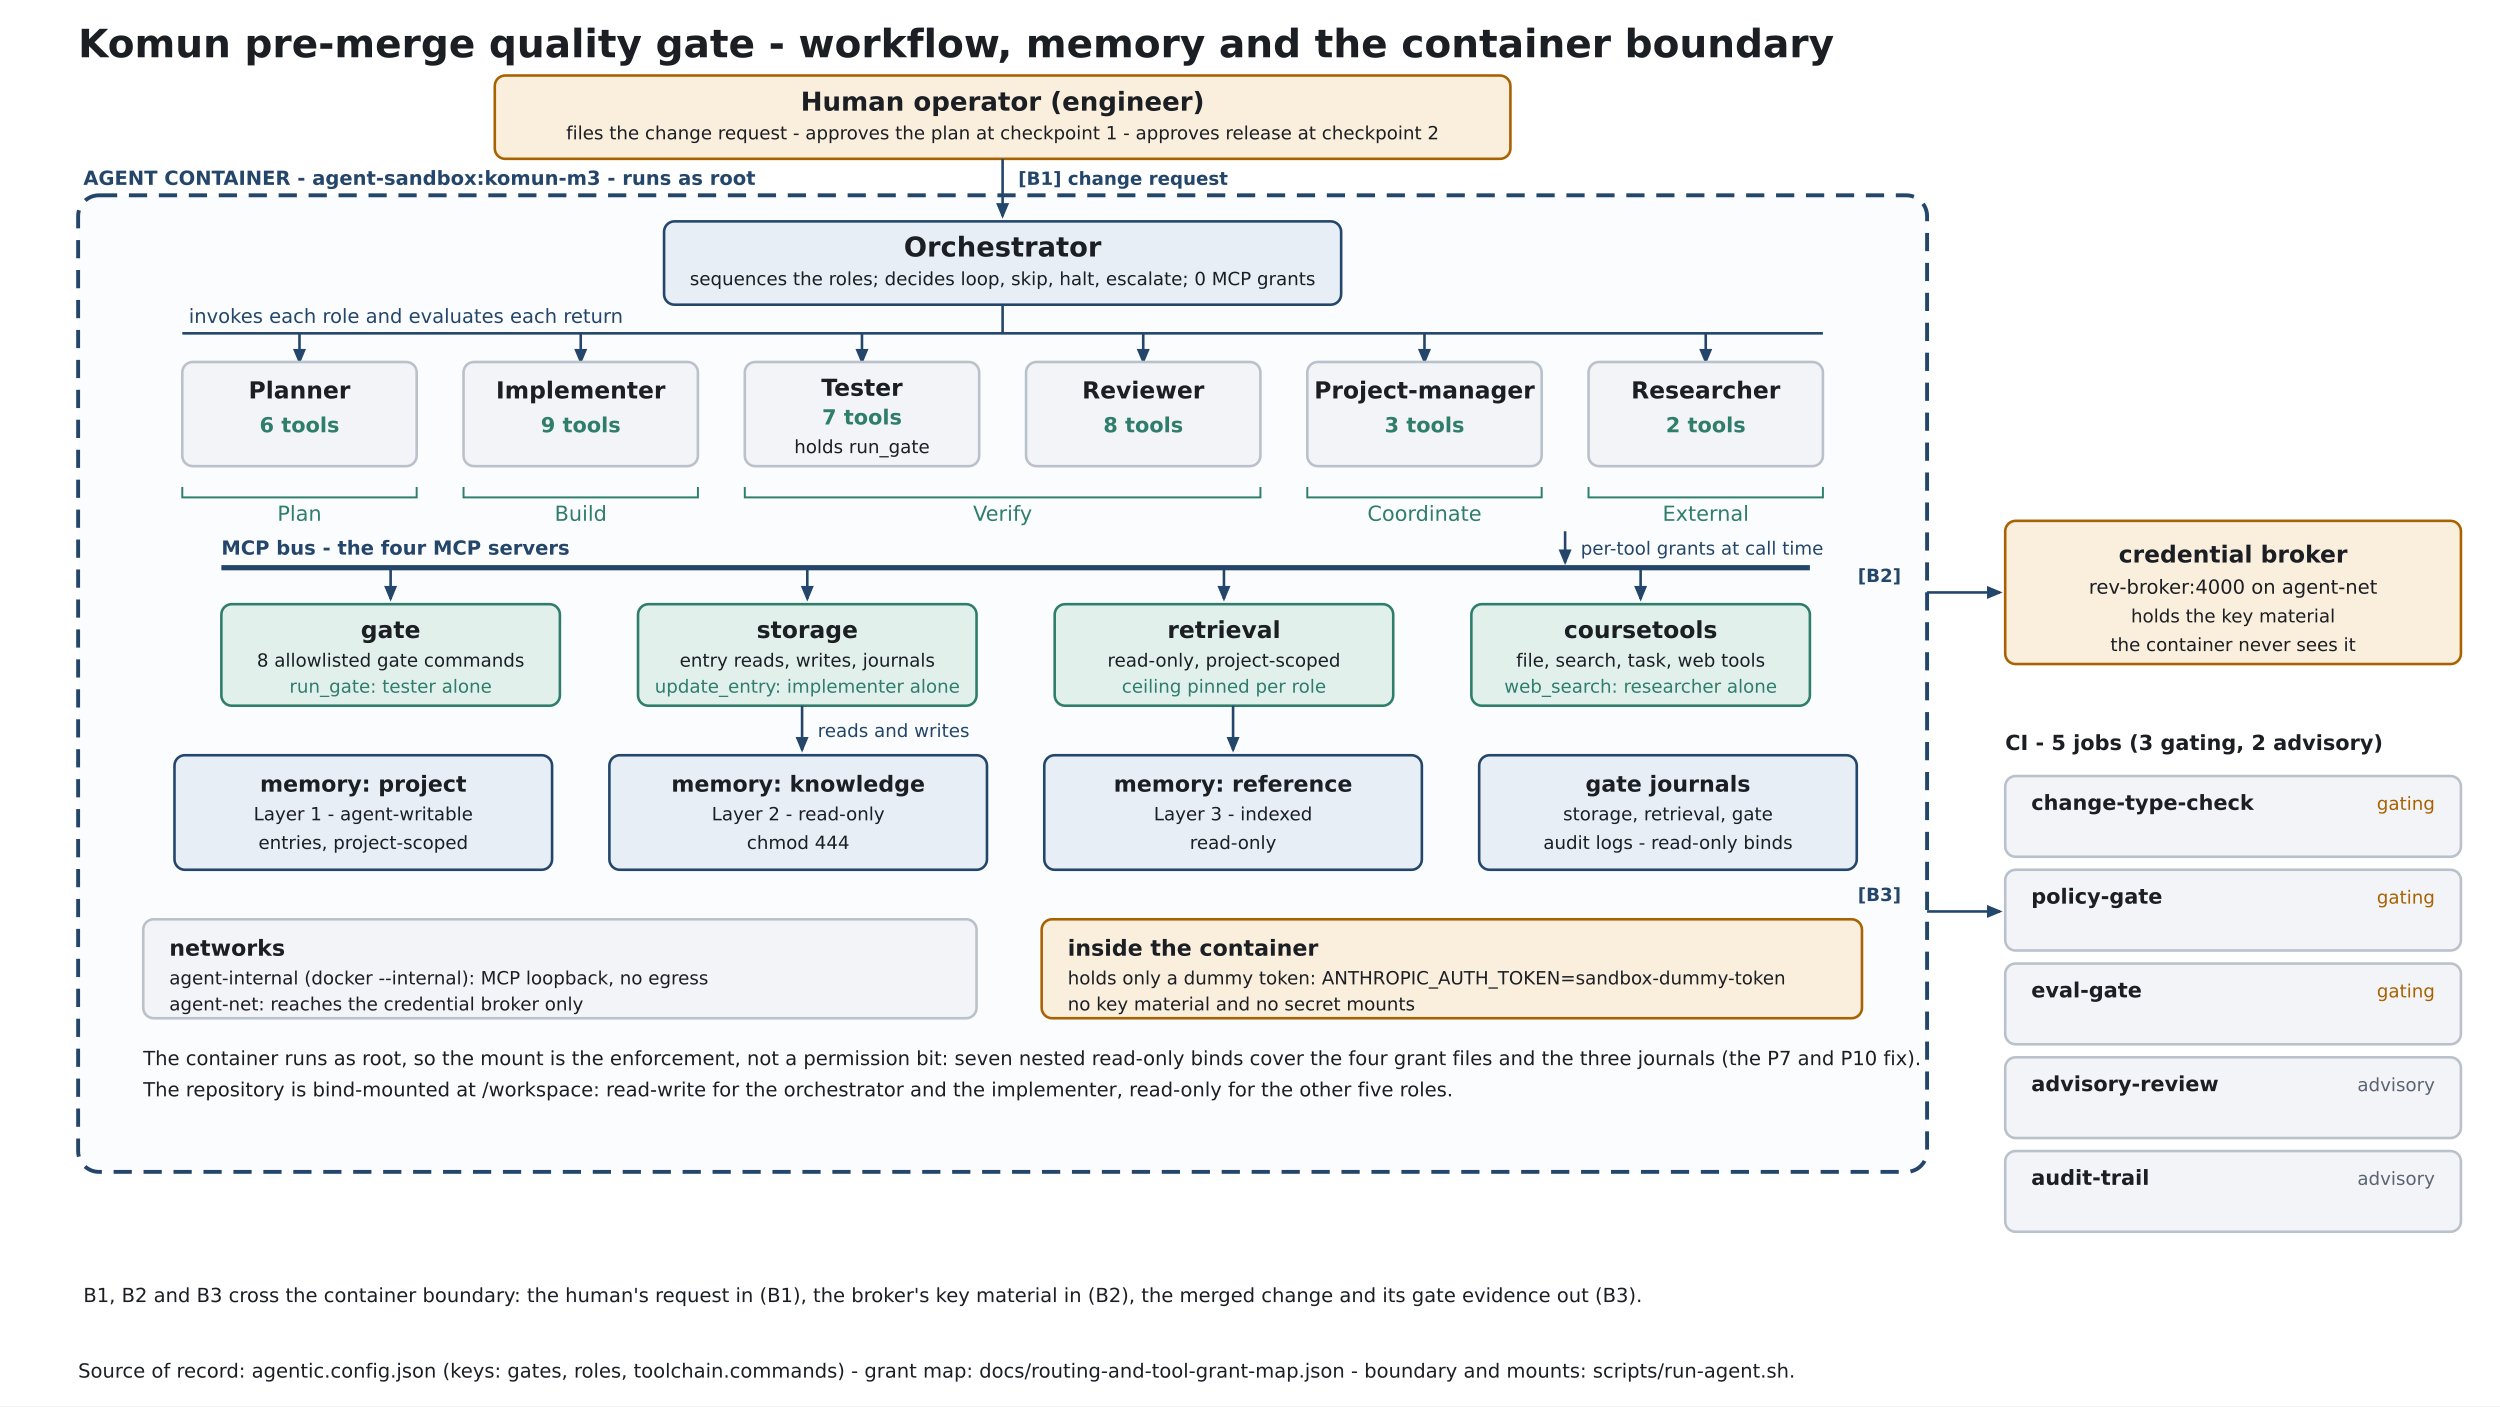
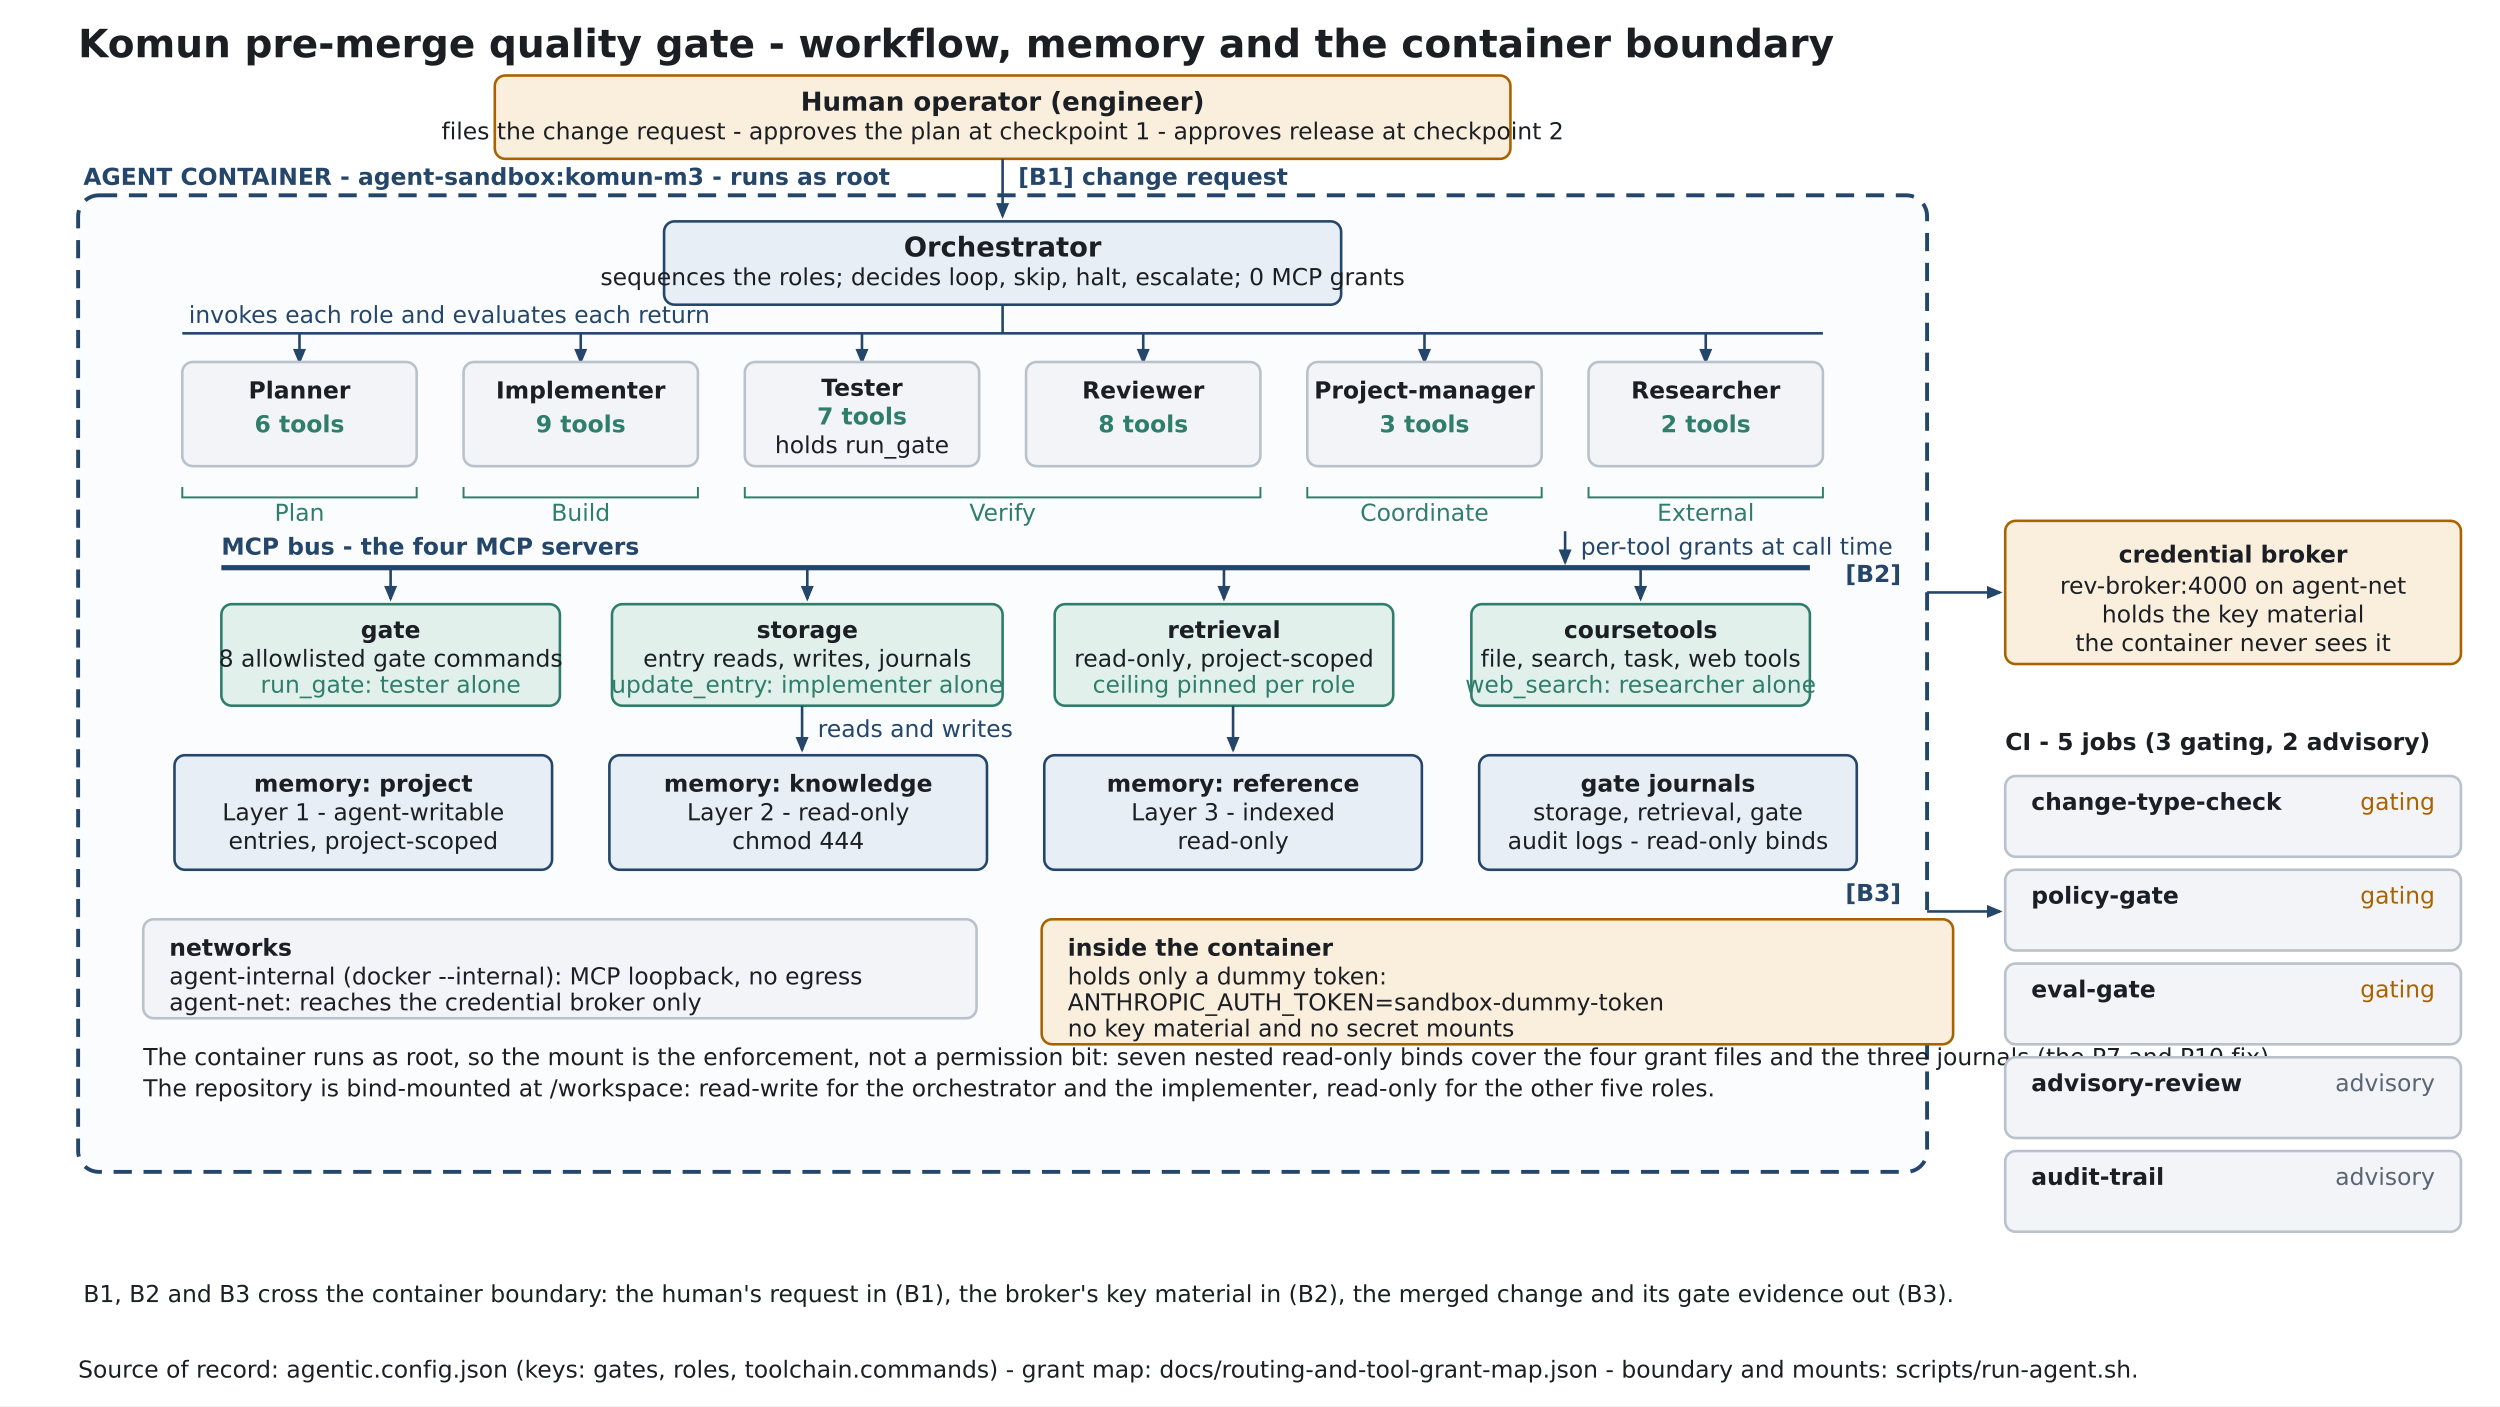
<svg xmlns="http://www.w3.org/2000/svg" width="1920" height="1080" viewBox="0 0 1920 1080" font-family="DejaVu Sans, Helvetica, Arial, sans-serif">
  <defs>
    <marker id="ab" markerWidth="12" markerHeight="10" refX="10" refY="5" orient="auto" markerUnits="userSpaceOnUse">
      <path d="M0,0 L12,5 L0,10 z" fill="#24466b" />
    </marker>
  </defs>
  <rect x="0" y="0" width="1920" height="1080" fill="#ffffff" />
  <text x="60" y="44" font-size="30" font-weight="700" fill="#1b1f24">Komun pre-merge quality gate - workflow, memory and the container boundary</text>
-   <text x="60" y="1058" font-size="15" fill="#1b1f24">Source of record: agentic.config.json (keys: gates, roles, toolchain.commands) - grant map: docs/routing-and-tool-grant-map.json - boundary and mounts: scripts/run-agent.sh.</text>
+   <text x="60" y="1058" font-size="18" fill="#1b1f24">Source of record: agentic.config.json (keys: gates, roles, toolchain.commands) - grant map: docs/routing-and-tool-grant-map.json - boundary and mounts: scripts/run-agent.sh.</text>
  <rect x="60" y="150" width="1420" height="750" rx="16" fill="#fbfcfe" stroke="#24466b" stroke-width="3" stroke-dasharray="14 9" />
-   <text x="64" y="142" font-size="15" font-weight="700" fill="#24466b">AGENT CONTAINER - agent-sandbox:komun-m3 - runs as root</text>
+   <text x="64" y="142" font-size="18" font-weight="700" fill="#24466b">AGENT CONTAINER - agent-sandbox:komun-m3 - runs as root</text>
  <rect x="380" y="58" width="780" height="64" rx="8" fill="#faeedd" stroke="#a96200" stroke-width="2" />
  <text x="770" y="85" text-anchor="middle" font-size="20" font-weight="700" fill="#1b1f24">Human operator (engineer)</text>
-   <text x="770" y="107" text-anchor="middle" font-size="14" fill="#1b1f24">files the change request - approves the plan at checkpoint 1 - approves release at checkpoint 2</text>
+   <text x="770" y="107" text-anchor="middle" font-size="18" fill="#1b1f24">files the change request - approves the plan at checkpoint 1 - approves release at checkpoint 2</text>
  <line x1="770" y1="122" x2="770" y2="166" stroke="#24466b" stroke-width="2" marker-end="url(#ab)" />
-   <text x="782" y="142" font-size="14" font-weight="700" fill="#24466b">[B1] change request</text>
+   <text x="782" y="142" font-size="18" font-weight="700" fill="#24466b">[B1] change request</text>
  <rect x="510" y="170" width="520" height="64" rx="8" fill="#e7eef6" stroke="#24466b" stroke-width="2" />
  <text x="770" y="197" text-anchor="middle" font-size="21" font-weight="700" fill="#1b1f24">Orchestrator</text>
-   <text x="770" y="219" text-anchor="middle" font-size="14" fill="#1b1f24">sequences the roles; decides loop, skip, halt, escalate; 0 MCP grants</text>
+   <text x="770" y="219" text-anchor="middle" font-size="18" fill="#1b1f24">sequences the roles; decides loop, skip, halt, escalate; 0 MCP grants</text>
  <line x1="770" y1="234" x2="770" y2="256" stroke="#24466b" stroke-width="2" />
  <line x1="140" y1="256" x2="1400" y2="256" stroke="#24466b" stroke-width="2" />
  <line x1="230" y1="256" x2="230" y2="278" stroke="#24466b" stroke-width="2" marker-end="url(#ab)" />
  <line x1="446" y1="256" x2="446" y2="278" stroke="#24466b" stroke-width="2" marker-end="url(#ab)" />
  <line x1="662" y1="256" x2="662" y2="278" stroke="#24466b" stroke-width="2" marker-end="url(#ab)" />
  <line x1="878" y1="256" x2="878" y2="278" stroke="#24466b" stroke-width="2" marker-end="url(#ab)" />
  <line x1="1094" y1="256" x2="1094" y2="278" stroke="#24466b" stroke-width="2" marker-end="url(#ab)" />
  <line x1="1310" y1="256" x2="1310" y2="278" stroke="#24466b" stroke-width="2" marker-end="url(#ab)" />
-   <text x="145" y="248" font-size="15" fill="#24466b">invokes each role and evaluates each return</text>
+   <text x="145" y="248" font-size="18" fill="#24466b">invokes each role and evaluates each return</text>
  <rect x="140" y="278" width="180" height="80" rx="8" fill="#f2f4f7" stroke="#b9c1cb" stroke-width="2" />
  <text x="230" y="306" text-anchor="middle" font-size="18" font-weight="700" fill="#1b1f24">Planner</text>
-   <text x="230" y="332" text-anchor="middle" font-size="16" font-weight="700" fill="#2f7d6b">6 tools</text>
+   <text x="230" y="332" text-anchor="middle" font-size="18" font-weight="700" fill="#2f7d6b">6 tools</text>
  <rect x="356" y="278" width="180" height="80" rx="8" fill="#f2f4f7" stroke="#b9c1cb" stroke-width="2" />
  <text x="446" y="306" text-anchor="middle" font-size="18" font-weight="700" fill="#1b1f24">Implementer</text>
-   <text x="446" y="332" text-anchor="middle" font-size="16" font-weight="700" fill="#2f7d6b">9 tools</text>
+   <text x="446" y="332" text-anchor="middle" font-size="18" font-weight="700" fill="#2f7d6b">9 tools</text>
  <rect x="572" y="278" width="180" height="80" rx="8" fill="#f2f4f7" stroke="#b9c1cb" stroke-width="2" />
  <text x="662" y="304" text-anchor="middle" font-size="18" font-weight="700" fill="#1b1f24">Tester</text>
-   <text x="662" y="326" text-anchor="middle" font-size="16" font-weight="700" fill="#2f7d6b">7 tools</text>
-   <text x="662" y="348" text-anchor="middle" font-size="14" fill="#1b1f24">holds run_gate</text>
+   <text x="662" y="326" text-anchor="middle" font-size="18" font-weight="700" fill="#2f7d6b">7 tools</text>
+   <text x="662" y="348" text-anchor="middle" font-size="18" fill="#1b1f24">holds run_gate</text>
  <rect x="788" y="278" width="180" height="80" rx="8" fill="#f2f4f7" stroke="#b9c1cb" stroke-width="2" />
  <text x="878" y="306" text-anchor="middle" font-size="18" font-weight="700" fill="#1b1f24">Reviewer</text>
-   <text x="878" y="332" text-anchor="middle" font-size="16" font-weight="700" fill="#2f7d6b">8 tools</text>
+   <text x="878" y="332" text-anchor="middle" font-size="18" font-weight="700" fill="#2f7d6b">8 tools</text>
  <rect x="1004" y="278" width="180" height="80" rx="8" fill="#f2f4f7" stroke="#b9c1cb" stroke-width="2" />
  <text x="1094" y="306" text-anchor="middle" font-size="18" font-weight="700" fill="#1b1f24">Project-manager</text>
-   <text x="1094" y="332" text-anchor="middle" font-size="16" font-weight="700" fill="#2f7d6b">3 tools</text>
+   <text x="1094" y="332" text-anchor="middle" font-size="18" font-weight="700" fill="#2f7d6b">3 tools</text>
  <rect x="1220" y="278" width="180" height="80" rx="8" fill="#f2f4f7" stroke="#b9c1cb" stroke-width="2" />
  <text x="1310" y="306" text-anchor="middle" font-size="18" font-weight="700" fill="#1b1f24">Researcher</text>
-   <text x="1310" y="332" text-anchor="middle" font-size="16" font-weight="700" fill="#2f7d6b">2 tools</text>
+   <text x="1310" y="332" text-anchor="middle" font-size="18" font-weight="700" fill="#2f7d6b">2 tools</text>
  <path d="M140,374 V382 H320 V374" fill="none" stroke="#2f7d6b" stroke-width="1.5" />
-   <text x="230" y="400" text-anchor="middle" font-size="16" fill="#2f7d6b">Plan</text>
+   <text x="230" y="400" text-anchor="middle" font-size="18" fill="#2f7d6b">Plan</text>
  <path d="M356,374 V382 H536 V374" fill="none" stroke="#2f7d6b" stroke-width="1.5" />
-   <text x="446" y="400" text-anchor="middle" font-size="16" fill="#2f7d6b">Build</text>
+   <text x="446" y="400" text-anchor="middle" font-size="18" fill="#2f7d6b">Build</text>
  <path d="M572,374 V382 H968 V374" fill="none" stroke="#2f7d6b" stroke-width="1.5" />
-   <text x="770" y="400" text-anchor="middle" font-size="16" fill="#2f7d6b">Verify</text>
+   <text x="770" y="400" text-anchor="middle" font-size="18" fill="#2f7d6b">Verify</text>
  <path d="M1004,374 V382 H1184 V374" fill="none" stroke="#2f7d6b" stroke-width="1.5" />
-   <text x="1094" y="400" text-anchor="middle" font-size="16" fill="#2f7d6b">Coordinate</text>
+   <text x="1094" y="400" text-anchor="middle" font-size="18" fill="#2f7d6b">Coordinate</text>
  <path d="M1220,374 V382 H1400 V374" fill="none" stroke="#2f7d6b" stroke-width="1.5" />
-   <text x="1310" y="400" text-anchor="middle" font-size="16" fill="#2f7d6b">External</text>
+   <text x="1310" y="400" text-anchor="middle" font-size="18" fill="#2f7d6b">External</text>
  <line x1="1202" y1="408" x2="1202" y2="432" stroke="#24466b" stroke-width="2" marker-end="url(#ab)" />
-   <text x="1214" y="426" font-size="14" fill="#24466b">per-tool grants at call time</text>
+   <text x="1214" y="426" font-size="18" fill="#24466b">per-tool grants at call time</text>
  <line x1="170" y1="436" x2="1390" y2="436" stroke="#24466b" stroke-width="4" />
-   <text x="170" y="426" font-size="15" font-weight="700" fill="#24466b">MCP bus - the four MCP servers</text>
+   <text x="170" y="426" font-size="18" font-weight="700" fill="#24466b">MCP bus - the four MCP servers</text>
  <line x1="300" y1="436" x2="300" y2="460" stroke="#24466b" stroke-width="2" marker-end="url(#ab)" />
  <line x1="620" y1="436" x2="620" y2="460" stroke="#24466b" stroke-width="2" marker-end="url(#ab)" />
  <line x1="940" y1="436" x2="940" y2="460" stroke="#24466b" stroke-width="2" marker-end="url(#ab)" />
  <line x1="1260" y1="436" x2="1260" y2="460" stroke="#24466b" stroke-width="2" marker-end="url(#ab)" />
  <rect x="170" y="464" width="260" height="78" rx="8" fill="#e2f0eb" stroke="#2f7d6b" stroke-width="2" />
  <text x="300" y="490" text-anchor="middle" font-size="18" font-weight="700" fill="#1b1f24">gate</text>
-   <text x="300" y="512" text-anchor="middle" font-size="14" fill="#1b1f24">8 allowlisted gate commands</text>
-   <text x="300" y="532" text-anchor="middle" font-size="14" fill="#2f7d6b">run_gate: tester alone</text>
-   <rect x="490" y="464" width="260" height="78" rx="8" fill="#e2f0eb" stroke="#2f7d6b" stroke-width="2" />
+   <text x="300" y="512" text-anchor="middle" font-size="18" fill="#1b1f24">8 allowlisted gate commands</text>
+   <text x="300" y="532" text-anchor="middle" font-size="18" fill="#2f7d6b">run_gate: tester alone</text>
+   <rect x="470" y="464" width="300" height="78" rx="8" fill="#e2f0eb" stroke="#2f7d6b" stroke-width="2" />
  <text x="620" y="490" text-anchor="middle" font-size="18" font-weight="700" fill="#1b1f24">storage</text>
-   <text x="620" y="512" text-anchor="middle" font-size="14" fill="#1b1f24">entry reads, writes, journals</text>
-   <text x="620" y="532" text-anchor="middle" font-size="14" fill="#2f7d6b">update_entry: implementer alone</text>
+   <text x="620" y="512" text-anchor="middle" font-size="18" fill="#1b1f24">entry reads, writes, journals</text>
+   <text x="620" y="532" text-anchor="middle" font-size="18" fill="#2f7d6b">update_entry: implementer alone</text>
  <rect x="810" y="464" width="260" height="78" rx="8" fill="#e2f0eb" stroke="#2f7d6b" stroke-width="2" />
  <text x="940" y="490" text-anchor="middle" font-size="18" font-weight="700" fill="#1b1f24">retrieval</text>
-   <text x="940" y="512" text-anchor="middle" font-size="14" fill="#1b1f24">read-only, project-scoped</text>
-   <text x="940" y="532" text-anchor="middle" font-size="14" fill="#2f7d6b">ceiling pinned per role</text>
+   <text x="940" y="512" text-anchor="middle" font-size="18" fill="#1b1f24">read-only, project-scoped</text>
+   <text x="940" y="532" text-anchor="middle" font-size="18" fill="#2f7d6b">ceiling pinned per role</text>
  <rect x="1130" y="464" width="260" height="78" rx="8" fill="#e2f0eb" stroke="#2f7d6b" stroke-width="2" />
  <text x="1260" y="490" text-anchor="middle" font-size="18" font-weight="700" fill="#1b1f24">coursetools</text>
-   <text x="1260" y="512" text-anchor="middle" font-size="14" fill="#1b1f24">file, search, task, web tools</text>
-   <text x="1260" y="532" text-anchor="middle" font-size="14" fill="#2f7d6b">web_search: researcher alone</text>
+   <text x="1260" y="512" text-anchor="middle" font-size="18" fill="#1b1f24">file, search, task, web tools</text>
+   <text x="1260" y="532" text-anchor="middle" font-size="18" fill="#2f7d6b">web_search: researcher alone</text>
  <line x1="616" y1="542" x2="616" y2="576" stroke="#24466b" stroke-width="2" marker-end="url(#ab)" />
  <line x1="947" y1="542" x2="947" y2="576" stroke="#24466b" stroke-width="2" marker-end="url(#ab)" />
-   <text x="628" y="566" font-size="14" fill="#24466b">reads and writes</text>
+   <text x="628" y="566" font-size="18" fill="#24466b">reads and writes</text>
  <rect x="134" y="580" width="290" height="88" rx="8" fill="#e7eef6" stroke="#24466b" stroke-width="2" />
-   <text x="279" y="608" text-anchor="middle" font-size="17" font-weight="700" fill="#1b1f24">memory: project</text>
-   <text x="279" y="630" text-anchor="middle" font-size="14" fill="#1b1f24">Layer 1 - agent-writable</text>
-   <text x="279" y="652" text-anchor="middle" font-size="14" fill="#1b1f24">entries, project-scoped</text>
+   <text x="279" y="608" text-anchor="middle" font-size="18" font-weight="700" fill="#1b1f24">memory: project</text>
+   <text x="279" y="630" text-anchor="middle" font-size="18" fill="#1b1f24">Layer 1 - agent-writable</text>
+   <text x="279" y="652" text-anchor="middle" font-size="18" fill="#1b1f24">entries, project-scoped</text>
  <rect x="468" y="580" width="290" height="88" rx="8" fill="#e7eef6" stroke="#24466b" stroke-width="2" />
-   <text x="613" y="608" text-anchor="middle" font-size="17" font-weight="700" fill="#1b1f24">memory: knowledge</text>
-   <text x="613" y="630" text-anchor="middle" font-size="14" fill="#1b1f24">Layer 2 - read-only</text>
-   <text x="613" y="652" text-anchor="middle" font-size="14" fill="#1b1f24">chmod 444</text>
+   <text x="613" y="608" text-anchor="middle" font-size="18" font-weight="700" fill="#1b1f24">memory: knowledge</text>
+   <text x="613" y="630" text-anchor="middle" font-size="18" fill="#1b1f24">Layer 2 - read-only</text>
+   <text x="613" y="652" text-anchor="middle" font-size="18" fill="#1b1f24">chmod 444</text>
  <rect x="802" y="580" width="290" height="88" rx="8" fill="#e7eef6" stroke="#24466b" stroke-width="2" />
-   <text x="947" y="608" text-anchor="middle" font-size="17" font-weight="700" fill="#1b1f24">memory: reference</text>
-   <text x="947" y="630" text-anchor="middle" font-size="14" fill="#1b1f24">Layer 3 - indexed</text>
-   <text x="947" y="652" text-anchor="middle" font-size="14" fill="#1b1f24">read-only</text>
+   <text x="947" y="608" text-anchor="middle" font-size="18" font-weight="700" fill="#1b1f24">memory: reference</text>
+   <text x="947" y="630" text-anchor="middle" font-size="18" fill="#1b1f24">Layer 3 - indexed</text>
+   <text x="947" y="652" text-anchor="middle" font-size="18" fill="#1b1f24">read-only</text>
  <rect x="1136" y="580" width="290" height="88" rx="8" fill="#e7eef6" stroke="#24466b" stroke-width="2" />
-   <text x="1281" y="608" text-anchor="middle" font-size="17" font-weight="700" fill="#1b1f24">gate journals</text>
-   <text x="1281" y="630" text-anchor="middle" font-size="14" fill="#1b1f24">storage, retrieval, gate</text>
-   <text x="1281" y="652" text-anchor="middle" font-size="14" fill="#1b1f24">audit logs - read-only binds</text>
+   <text x="1281" y="608" text-anchor="middle" font-size="18" font-weight="700" fill="#1b1f24">gate journals</text>
+   <text x="1281" y="630" text-anchor="middle" font-size="18" fill="#1b1f24">storage, retrieval, gate</text>
+   <text x="1281" y="652" text-anchor="middle" font-size="18" fill="#1b1f24">audit logs - read-only binds</text>
  <rect x="110" y="706" width="640" height="76" rx="8" fill="#f2f4f7" stroke="#b9c1cb" stroke-width="2" />
-   <text x="130" y="734" font-size="17" font-weight="700" fill="#1b1f24">networks</text>
-   <text x="130" y="756" font-size="14" fill="#1b1f24">agent-internal (docker --internal): MCP loopback, no egress</text>
-   <text x="130" y="776" font-size="14" fill="#1b1f24">agent-net: reaches the credential broker only</text>
-   <rect x="800" y="706" width="630" height="76" rx="8" fill="#faeedd" stroke="#a96200" stroke-width="2" />
-   <text x="820" y="734" font-size="17" font-weight="700" fill="#1b1f24">inside the container</text>
-   <text x="820" y="756" font-size="14" fill="#1b1f24">holds only a dummy token: ANTHROPIC_AUTH_TOKEN=sandbox-dummy-token</text>
-   <text x="820" y="776" font-size="14" fill="#1b1f24">no key material and no secret mounts</text>
-   <text x="110" y="818" font-size="15" fill="#1b1f24">The container runs as root, so the mount is the enforcement, not a permission bit: seven nested read-only binds cover the four grant files and the three journals (the P7 and P10 fix).</text>
-   <text x="110" y="842" font-size="15" fill="#1b1f24">The repository is bind-mounted at /workspace: read-write for the orchestrator and the implementer, read-only for the other five roles.</text>
+   <text x="130" y="734" font-size="18" font-weight="700" fill="#1b1f24">networks</text>
+   <text x="130" y="756" font-size="18" fill="#1b1f24">agent-internal (docker --internal): MCP loopback, no egress</text>
+   <text x="130" y="776" font-size="18" fill="#1b1f24">agent-net: reaches the credential broker only</text>
+   <rect x="800" y="706" width="700" height="96" rx="8" fill="#faeedd" stroke="#a96200" stroke-width="2" />
+   <text x="820" y="734" font-size="18" font-weight="700" fill="#1b1f24">inside the container</text>
+   <text x="820" y="756" font-size="18" fill="#1b1f24">holds only a dummy token:</text>
+   <text x="820" y="776" font-size="18" fill="#1b1f24">ANTHROPIC_AUTH_TOKEN=sandbox-dummy-token</text>
+   <text x="820" y="796" font-size="18" fill="#1b1f24">no key material and no secret mounts</text>
+   <text x="110" y="818" font-size="18" fill="#1b1f24">The container runs as root, so the mount is the enforcement, not a permission bit: seven nested read-only binds cover the four grant files and the three journals (the P7 and P10 fix).</text>
+   <text x="110" y="842" font-size="18" fill="#1b1f24">The repository is bind-mounted at /workspace: read-write for the orchestrator and the implementer, read-only for the other five roles.</text>
  <line x1="1480" y1="455" x2="1536" y2="455" stroke="#24466b" stroke-width="2" marker-end="url(#ab)" />
-   <text x="1460" y="447" text-anchor="end" font-size="14" font-weight="700" fill="#24466b">[B2]</text>
+   <text x="1460" y="447" text-anchor="end" font-size="18" font-weight="700" fill="#24466b">[B2]</text>
  <line x1="1480" y1="700" x2="1536" y2="700" stroke="#24466b" stroke-width="2" marker-end="url(#ab)" />
-   <text x="1460" y="692" text-anchor="end" font-size="14" font-weight="700" fill="#24466b">[B3]</text>
+   <text x="1460" y="692" text-anchor="end" font-size="18" font-weight="700" fill="#24466b">[B3]</text>
  <rect x="1540" y="400" width="350" height="110" rx="8" fill="#faeedd" stroke="#a96200" stroke-width="2" />
  <text x="1715" y="432" text-anchor="middle" font-size="18" font-weight="700" fill="#1b1f24">credential broker</text>
-   <text x="1715" y="456" text-anchor="middle" font-size="15" fill="#1b1f24">rev-broker:4000 on agent-net</text>
-   <text x="1715" y="478" text-anchor="middle" font-size="14" fill="#1b1f24">holds the key material</text>
-   <text x="1715" y="500" text-anchor="middle" font-size="14" fill="#1b1f24">the container never sees it</text>
-   <text x="1540" y="576" font-size="16" font-weight="700" fill="#1b1f24">CI - 5 jobs (3 gating, 2 advisory)</text>
+   <text x="1715" y="456" text-anchor="middle" font-size="18" fill="#1b1f24">rev-broker:4000 on agent-net</text>
+   <text x="1715" y="478" text-anchor="middle" font-size="18" fill="#1b1f24">holds the key material</text>
+   <text x="1715" y="500" text-anchor="middle" font-size="18" fill="#1b1f24">the container never sees it</text>
+   <text x="1540" y="576" font-size="18" font-weight="700" fill="#1b1f24">CI - 5 jobs (3 gating, 2 advisory)</text>
  <rect x="1540" y="596" width="350" height="62" rx="8" fill="#f2f4f7" stroke="#b9c1cb" stroke-width="2" />
-   <text x="1560" y="622" font-size="16" font-weight="700" fill="#1b1f24">change-type-check</text>
-   <text x="1870" y="622" text-anchor="end" font-size="14" fill="#a96200">gating</text>
+   <text x="1560" y="622" font-size="18" font-weight="700" fill="#1b1f24">change-type-check</text>
+   <text x="1870" y="622" text-anchor="end" font-size="18" fill="#a96200">gating</text>
  <rect x="1540" y="668" width="350" height="62" rx="8" fill="#f2f4f7" stroke="#b9c1cb" stroke-width="2" />
-   <text x="1560" y="694" font-size="16" font-weight="700" fill="#1b1f24">policy-gate</text>
-   <text x="1870" y="694" text-anchor="end" font-size="14" fill="#a96200">gating</text>
+   <text x="1560" y="694" font-size="18" font-weight="700" fill="#1b1f24">policy-gate</text>
+   <text x="1870" y="694" text-anchor="end" font-size="18" fill="#a96200">gating</text>
  <rect x="1540" y="740" width="350" height="62" rx="8" fill="#f2f4f7" stroke="#b9c1cb" stroke-width="2" />
-   <text x="1560" y="766" font-size="16" font-weight="700" fill="#1b1f24">eval-gate</text>
-   <text x="1870" y="766" text-anchor="end" font-size="14" fill="#a96200">gating</text>
+   <text x="1560" y="766" font-size="18" font-weight="700" fill="#1b1f24">eval-gate</text>
+   <text x="1870" y="766" text-anchor="end" font-size="18" fill="#a96200">gating</text>
  <rect x="1540" y="812" width="350" height="62" rx="8" fill="#f2f4f7" stroke="#b9c1cb" stroke-width="2" />
-   <text x="1560" y="838" font-size="16" font-weight="700" fill="#1b1f24">advisory-review</text>
-   <text x="1870" y="838" text-anchor="end" font-size="14" fill="#5a6472">advisory</text>
+   <text x="1560" y="838" font-size="18" font-weight="700" fill="#1b1f24">advisory-review</text>
+   <text x="1870" y="838" text-anchor="end" font-size="18" fill="#5a6472">advisory</text>
  <rect x="1540" y="884" width="350" height="62" rx="8" fill="#f2f4f7" stroke="#b9c1cb" stroke-width="2" />
-   <text x="1560" y="910" font-size="16" font-weight="700" fill="#1b1f24">audit-trail</text>
-   <text x="1870" y="910" text-anchor="end" font-size="14" fill="#5a6472">advisory</text>
-   <text x="64" y="1000" font-size="15" fill="#1b1f24">B1, B2 and B3 cross the container boundary: the human's request in (B1), the broker's key material in (B2), the merged change and its gate evidence out (B3).</text>
+   <text x="1560" y="910" font-size="18" font-weight="700" fill="#1b1f24">audit-trail</text>
+   <text x="1870" y="910" text-anchor="end" font-size="18" fill="#5a6472">advisory</text>
+   <text x="64" y="1000" font-size="18" fill="#1b1f24">B1, B2 and B3 cross the container boundary: the human's request in (B1), the broker's key material in (B2), the merged change and its gate evidence out (B3).</text>
</svg>
